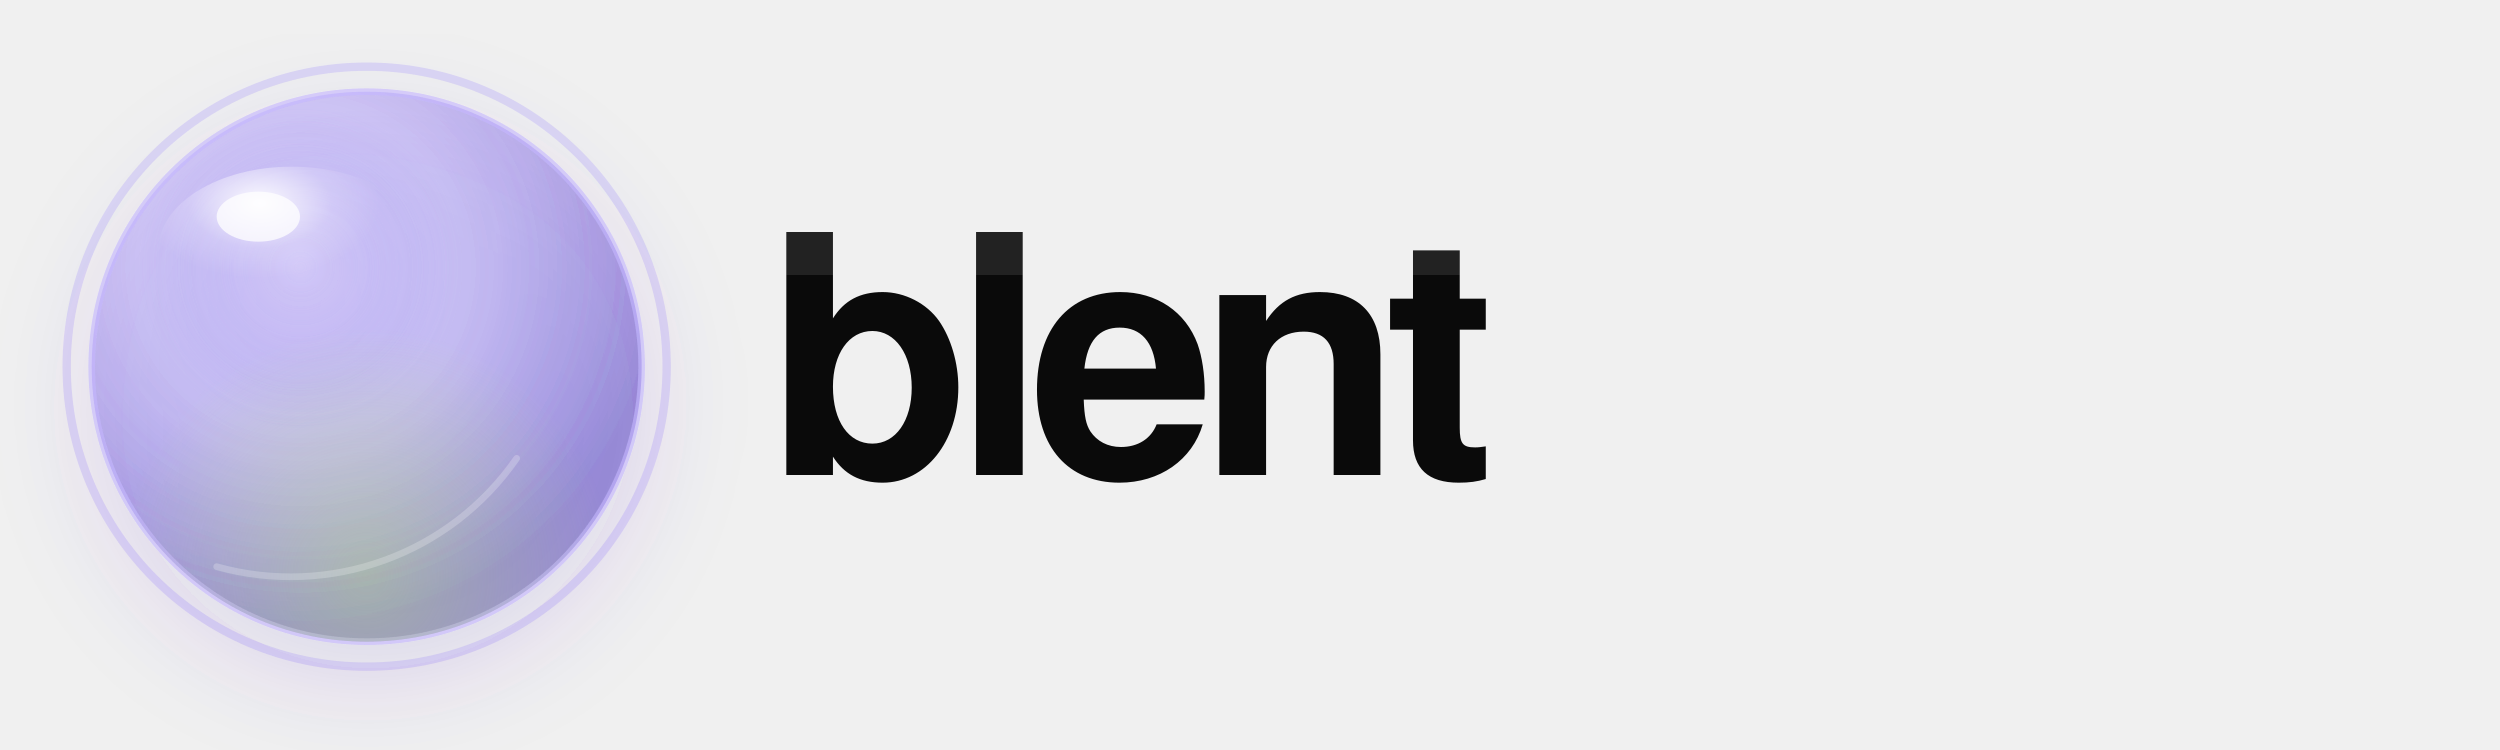
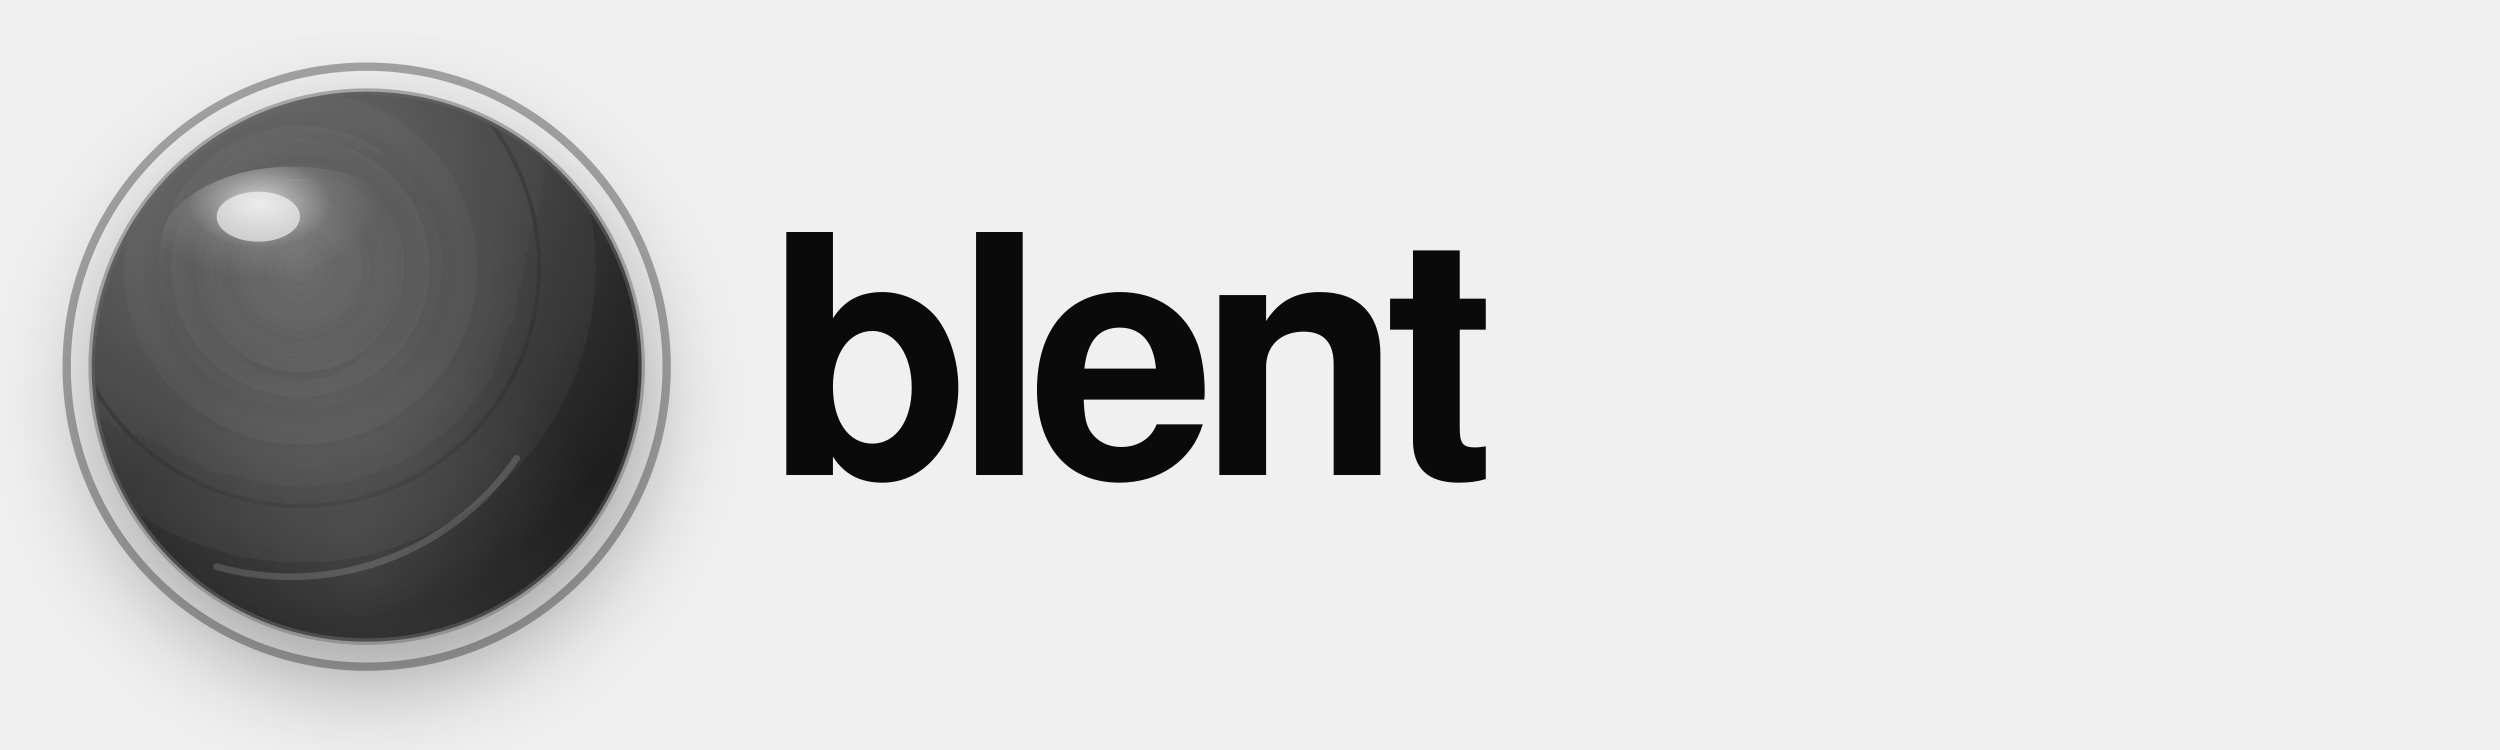
<svg xmlns="http://www.w3.org/2000/svg" viewBox="0 0 300 90" width="300" height="90">
  <defs>
    <radialGradient id="lb-body" cx="38%" cy="32%" r="65%">
-       <stop offset="0%" stop-color="#C4B5FF" stop-opacity="0.55" />
-       <stop offset="45%" stop-color="#7B5EFF" stop-opacity="0.28" />
-       <stop offset="100%" stop-color="#3A1FBB" stop-opacity="0.45" />
+       <stop offset="0%" stop-color="#555555" stop-opacity="0.75" />
+       <stop offset="45%" stop-color="#222222" stop-opacity="0.65" />
+       <stop offset="100%" stop-color="#0A0A0A" stop-opacity="0.9" />
    </radialGradient>
    <radialGradient id="lb-spec" cx="38%" cy="22%" r="45%">
-       <stop offset="0%" stop-color="#ffffff" stop-opacity="0.92" />
-       <stop offset="60%" stop-color="#ffffff" stop-opacity="0.18" />
+       <stop offset="0%" stop-color="#ffffff" stop-opacity="0.7" />
+       <stop offset="60%" stop-color="#ffffff" stop-opacity="0.1" />
      <stop offset="100%" stop-color="#ffffff" stop-opacity="0" />
    </radialGradient>
    <radialGradient id="lb-refl" cx="50%" cy="88%" r="45%">
-       <stop offset="0%" stop-color="#B8F05A" stop-opacity="0.35" />
-       <stop offset="100%" stop-color="#B8F05A" stop-opacity="0" />
+       <stop offset="0%" stop-color="#ffffff" stop-opacity="0.12" />
+       <stop offset="100%" stop-color="#ffffff" stop-opacity="0" />
    </radialGradient>
-     <clipPath id="lb-text-clip">
-       <text x="92" y="57" font-family="'Helvetica Neue', Helvetica, Arial, sans-serif" font-weight="800" font-size="40" letter-spacing="-2">blent</text>
-     </clipPath>
    <filter id="lb-shadow" x="-30%" y="-30%" width="160%" height="160%">
-       <feDropShadow dx="0" dy="4" stdDeviation="6" flood-color="#5533CC" flood-opacity="0.28" />
+       <feDropShadow dx="0" dy="4" stdDeviation="6" flood-color="#000000" flood-opacity="0.4" />
    </filter>
  </defs>
-   <circle cx="44" cy="44" r="36" fill="none" stroke="#7B5EFF" stroke-width="1" opacity="0.18" />
-   <circle cx="44" cy="44" r="33" fill="url(#lb-body)" stroke="#C4B5FF" stroke-width="0.8" stroke-opacity="0.6" filter="url(#lb-shadow)" />
+   <circle cx="44" cy="44" r="36" fill="none" stroke="#333333" stroke-width="1" opacity="0.4" />
+   <circle cx="44" cy="44" r="33" fill="url(#lb-body)" stroke="#666666" stroke-width="0.8" stroke-opacity="0.5" filter="url(#lb-shadow)" />
  <circle cx="44" cy="44" r="33" fill="url(#lb-refl)" />
  <ellipse cx="35" cy="30" rx="16" ry="10" fill="url(#lb-spec)" />
-   <ellipse cx="31" cy="26" rx="5" ry="3" fill="white" opacity="0.75" />
-   <path d="M 62 55 A 33 33 0 0 1 26 68" fill="none" stroke="white" stroke-width="0.8" stroke-opacity="0.22" stroke-linecap="round" />
+   <ellipse cx="31" cy="26" rx="5" ry="3" fill="white" opacity="0.6" />
+   <path d="M 62 55 A 33 33 0 0 1 26 68" fill="none" stroke="white" stroke-width="0.8" stroke-opacity="0.15" stroke-linecap="round" />
  <text x="92" y="57" font-family="'Helvetica Neue', Helvetica, Arial, sans-serif" font-weight="800" font-size="40" letter-spacing="-2" fill="#0A0A0A">blent</text>
-   <rect x="92" y="17" width="210" height="16" fill="white" opacity="0.1" clip-path="url(#lb-text-clip)" />
</svg>
